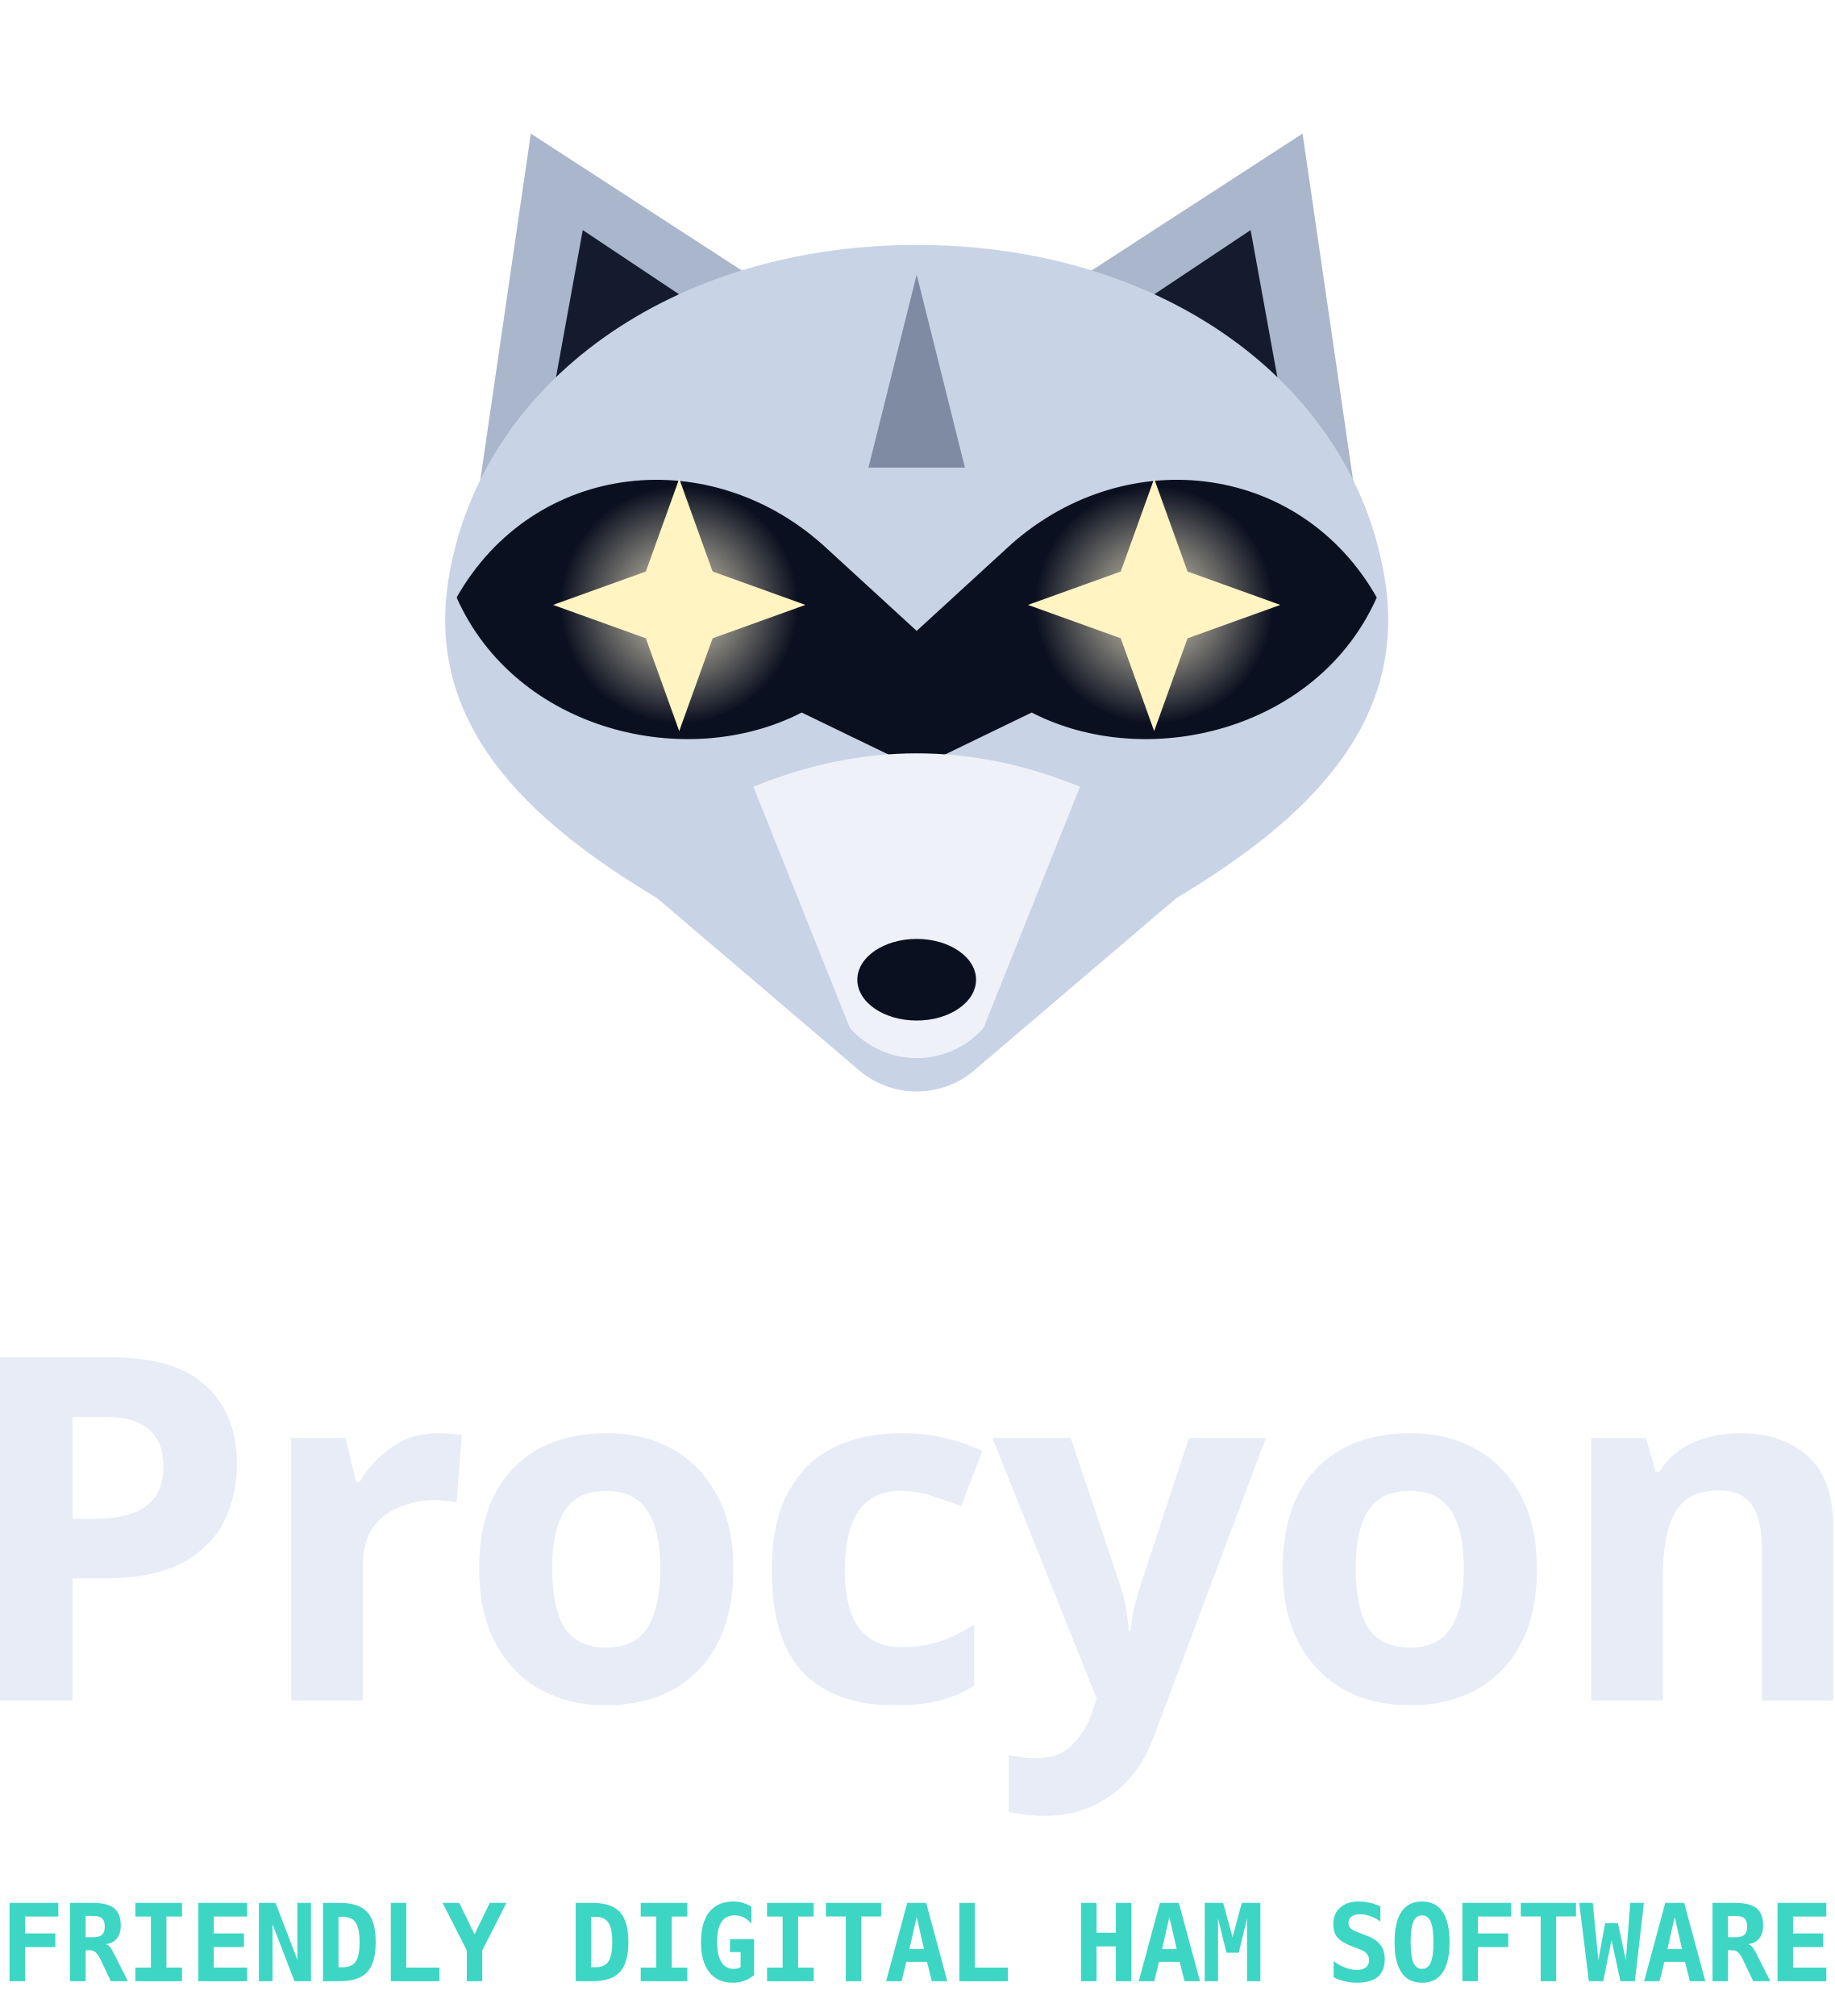
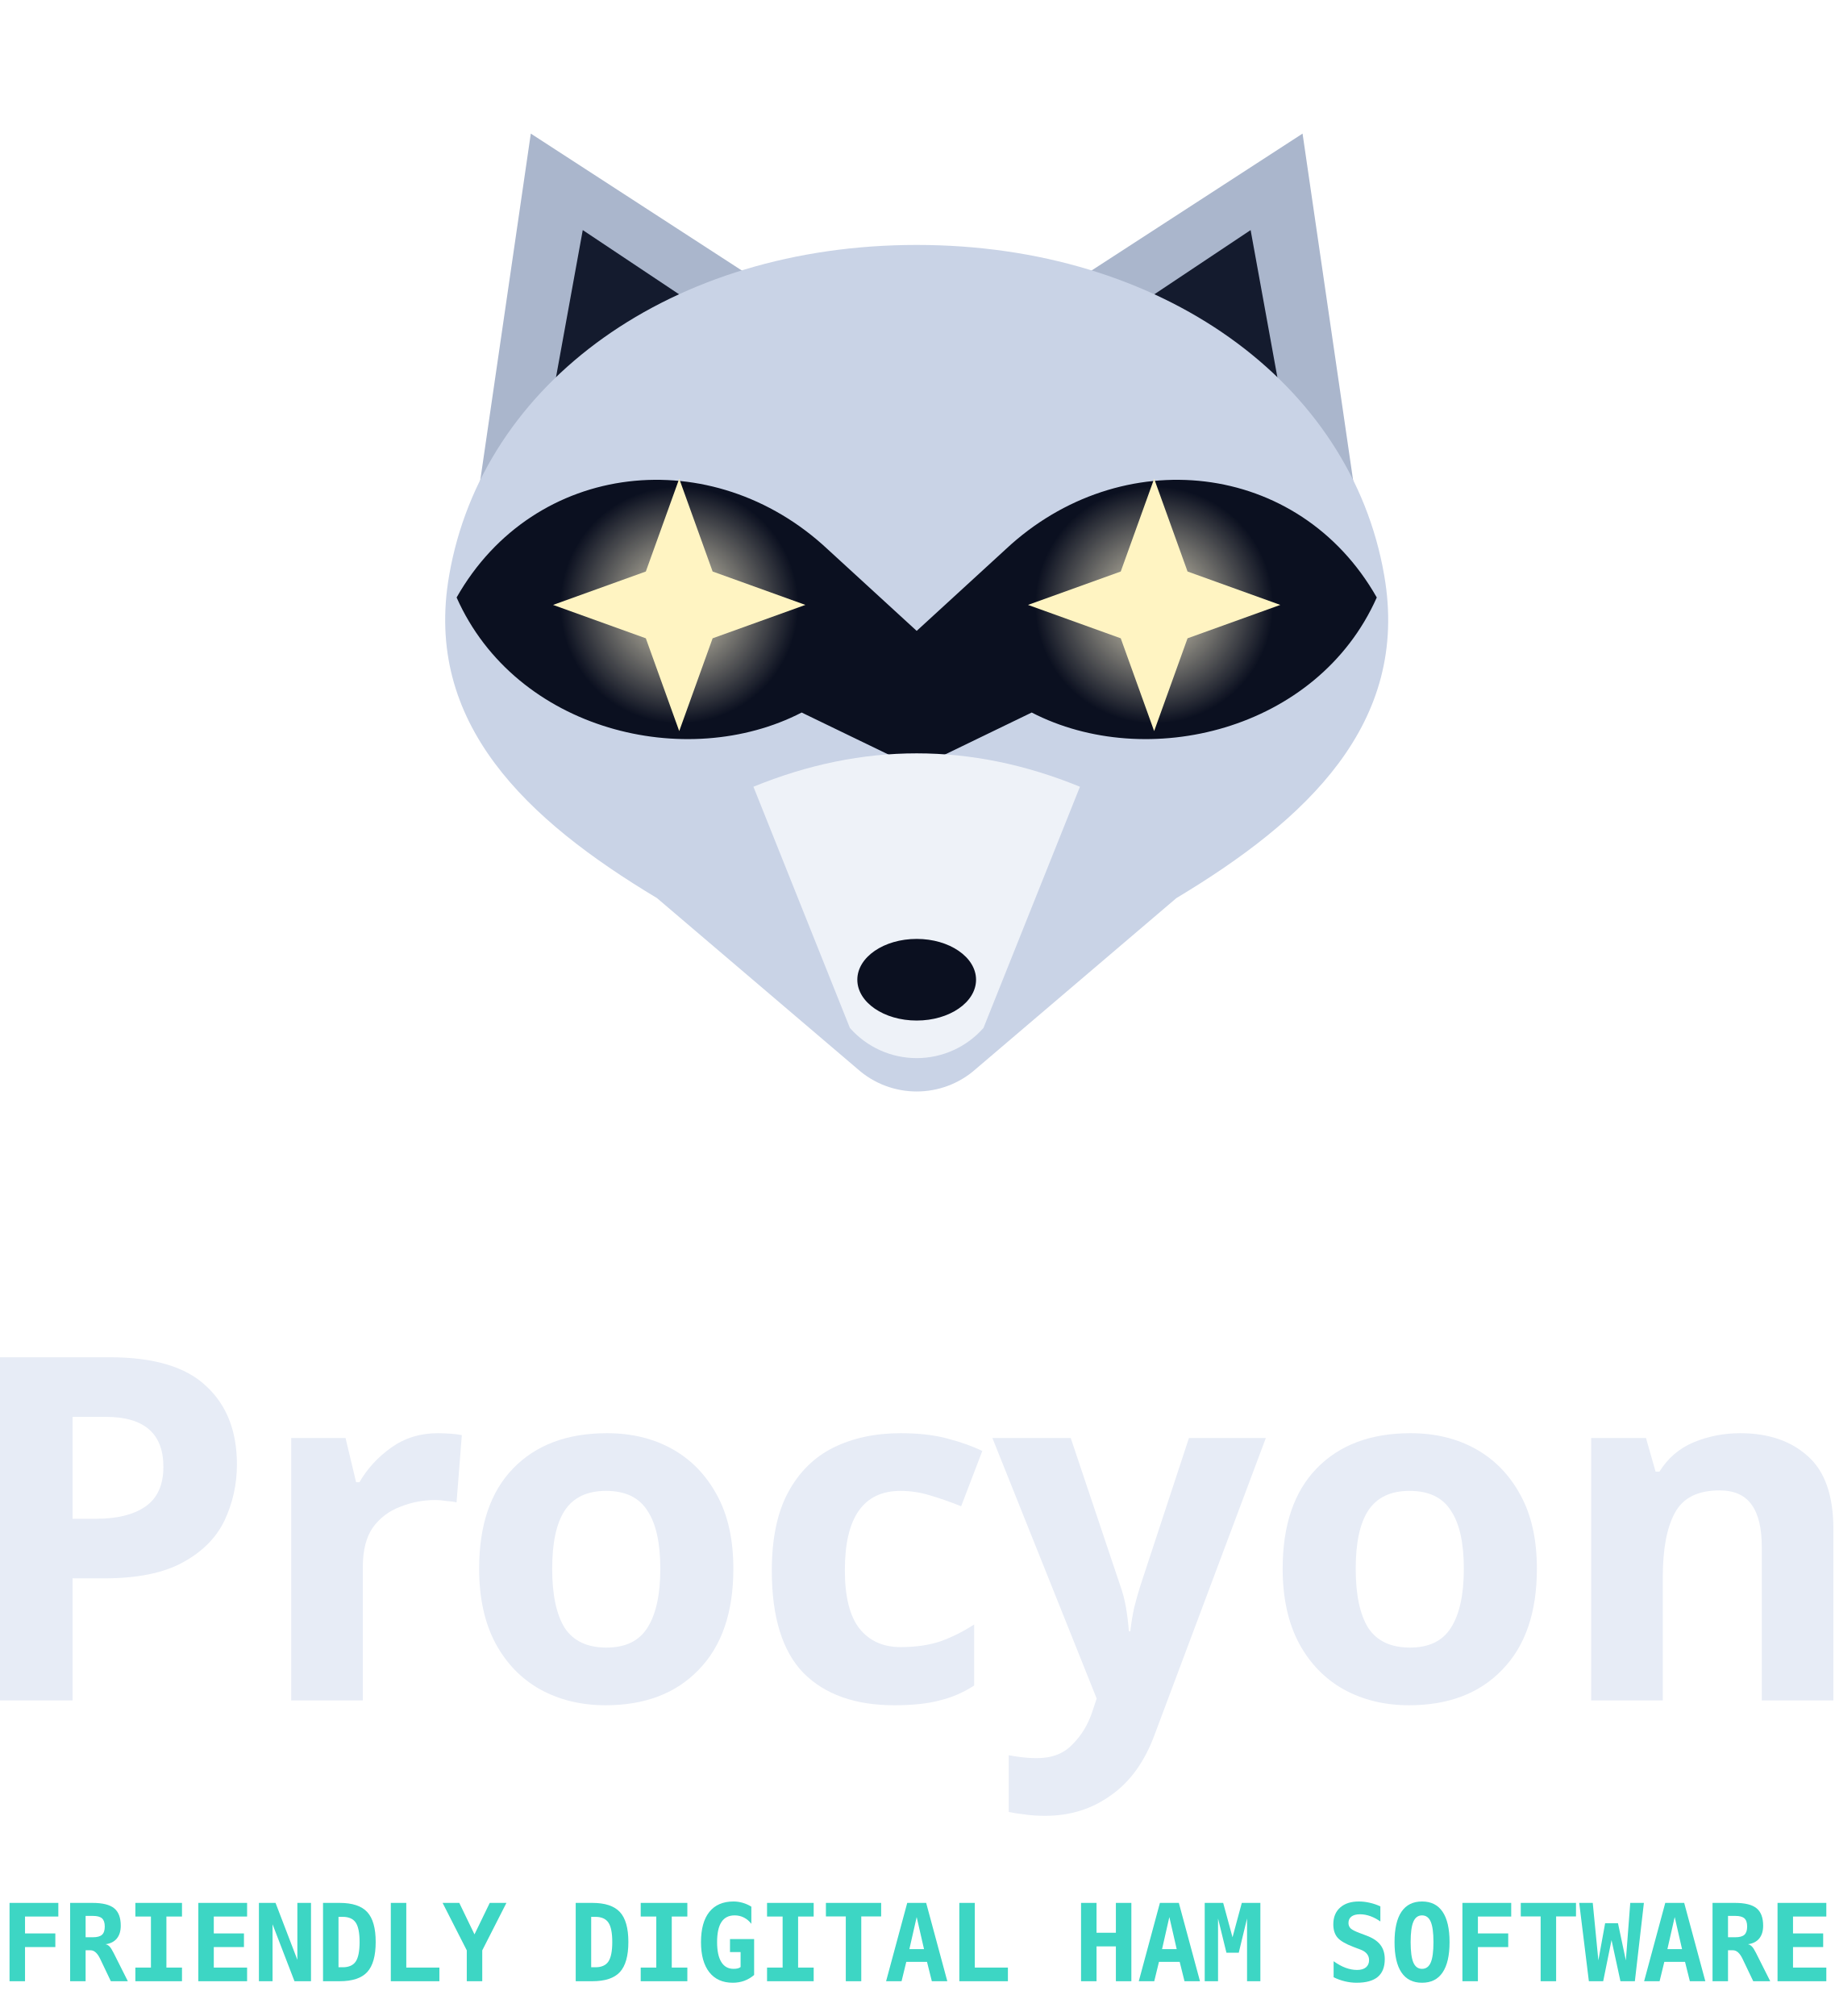
- <svg xmlns="http://www.w3.org/2000/svg" viewBox="0 0 649 713" version="1.1" id="svg45">
-   <defs id="defs49" />
-   <g transform="matrix(13.125,0,0,13.125,114.27,0)" id="g37">
+ <svg xmlns="http://www.w3.org/2000/svg" viewBox="0 0 649 713" version="1.1" id="svg43">
+   <defs id="defs47" />
+   <g transform="matrix(13.125,0,0,13.125,114.27,0)" id="g35">
    <defs id="defs9">
      <radialGradient id="glow" cx="0.5" cy="0.5" r="0.5">
        <stop offset="0" stop-color="#fff6d6" stop-opacity=".9" id="stop4" />
        <stop offset="1" stop-color="#fff6d6" stop-opacity="0" id="stop6" />
      </radialGradient>
    </defs>
    <path d="M 4.2,13.2 5.6,3.6 13,8.4 Z" fill="#aab6cc" id="path11" />
    <path d="M 27.8,13.2 26.4,3.6 19,8.4 Z" fill="#aab6cc" id="path13" />
    <path d="M 6.2,10.6 7,6.2 10.6,8.6 Z" fill="#141b2e" id="path15" />
    <path d="M 25.8,10.6 25,6.2 21.4,8.6 Z" fill="#141b2e" id="path17" />
    <path d="m 16,6.6 c 6.6,0 11.7,3.7 12.6,8.9 0.7,4 -2.1,6.6 -5.6,8.7 l -5.4,4.6 a 2.4,2.4 0 0 1 -3.2,0 L 9,24.2 C 5.5,22.1 2.7,19.5 3.4,15.5 4.3,10.3 9.4,6.6 16,6.6 Z" fill="#c9d3e6" id="path19" />
-     <path d="m 16,7.4 -1.3,5.2 h 2.6 z" fill="#7f8ba3" id="path21" />
-     <path d="m 3.6,16.1 c 2.1,-3.7 6.9,-4.2 10,-1.3 L 16,17 18.4,14.8 c 3.1,-2.9 7.9,-2.4 10,1.3 -1.6,3.6 -6.2,4.7 -9.3,3.1 L 16,20.7 12.9,19.2 C 9.8,20.8 5.2,19.7 3.6,16.1 Z" fill="#0b1020" id="path23" />
-     <path d="m 11.6,21.2 q 4.4,-1.8 8.8,0 l -2.6,6.5 a 2.4,2.4 0 0 1 -3.6,0 z" fill="#eef2f8" id="path25" />
-     <path id="ellipse27" style="fill:#0b1020" d="M 17.6,26.4 A 1.6,1.1 0 0 1 16,27.5 1.6,1.1 0 0 1 14.4,26.4 1.6,1.1 0 0 1 16,25.3 1.6,1.1 0 0 1 17.6,26.4 Z" />
-     <path id="circle29" style="fill:url(#glow)" d="m 12.8,16.3 a 3.2,3.2 0 0 1 -3.2,3.2 3.2,3.2 0 0 1 -3.2,-3.2 3.2,3.2 0 0 1 3.2,-3.2 3.2,3.2 0 0 1 3.2,3.2 z" />
-     <path id="circle31" style="fill:url(#glow)" d="m 25.6,16.3 a 3.2,3.2 0 0 1 -3.2,3.2 3.2,3.2 0 0 1 -3.2,-3.2 3.2,3.2 0 0 1 3.2,-3.2 3.2,3.2 0 0 1 3.2,3.2 z" />
-     <path d="m 9.6,12.9 0.9,2.5 2.5,0.9 -2.5,0.9 -0.9,2.5 -0.9,-2.5 -2.5,-0.9 2.5,-0.9 z" fill="#fff4c2" id="path33" />
-     <path d="m 22.4,12.9 0.9,2.5 2.5,0.9 -2.5,0.9 -0.9,2.5 -0.9,-2.5 -2.5,-0.9 2.5,-0.9 z" fill="#fff4c2" id="path35" />
+     <path d="m 3.6,16.1 c 2.1,-3.7 6.9,-4.2 10,-1.3 L 16,17 18.4,14.8 c 3.1,-2.9 7.9,-2.4 10,1.3 -1.6,3.6 -6.2,4.7 -9.3,3.1 L 16,20.7 12.9,19.2 C 9.8,20.8 5.2,19.7 3.6,16.1 Z" fill="#0b1020" id="path21" />
+     <path d="m 11.6,21.2 q 4.4,-1.8 8.8,0 l -2.6,6.5 a 2.4,2.4 0 0 1 -3.6,0 z" fill="#eef2f8" id="path23" />
+     <path id="ellipse25" style="fill:#0b1020" d="M 17.6,26.4 A 1.6,1.1 0 0 1 16,27.5 1.6,1.1 0 0 1 14.4,26.4 1.6,1.1 0 0 1 16,25.3 1.6,1.1 0 0 1 17.6,26.4 Z" />
+     <path id="circle27" style="fill:url(#glow)" d="m 12.8,16.3 a 3.2,3.2 0 0 1 -3.2,3.2 3.2,3.2 0 0 1 -3.2,-3.2 3.2,3.2 0 0 1 3.2,-3.2 3.2,3.2 0 0 1 3.2,3.2 z" />
+     <path id="circle29" style="fill:url(#glow)" d="m 25.6,16.3 a 3.2,3.2 0 0 1 -3.2,3.2 3.2,3.2 0 0 1 -3.2,-3.2 3.2,3.2 0 0 1 3.2,-3.2 3.2,3.2 0 0 1 3.2,3.2 z" />
+     <path d="m 9.6,12.9 0.9,2.5 2.5,0.9 -2.5,0.9 -0.9,2.5 -0.9,-2.5 -2.5,-0.9 2.5,-0.9 z" fill="#fff4c2" id="path31" />
+     <path d="m 22.4,12.9 0.9,2.5 2.5,0.9 -2.5,0.9 -0.9,2.5 -0.9,-2.5 -2.5,-0.9 2.5,-0.9 z" fill="#fff4c2" id="path33" />
  </g>
-   <g transform="translate(0,410.7)" id="g43">
-     <g aria-label="Procyon" id="text39" style="font-weight:700;font-size:170px;font-family:'Noto Sans';letter-spacing:-1.7;fill:#e7ecf6">
-       <path d="m 38.76,69.32 q 23.46,0 34.17,10.2 10.88,10.03 10.88,27.71 0,10.54 -4.42,19.89 -4.42,9.18 -14.79,14.79 -10.2,5.61 -27.88,5.61 H 25.67 V 190.7 H -1.9073486e-7 V 69.32 Z m -1.36,21.08 H 25.67 V 126.44 h 8.5 q 10.88,0 17.17,-4.25 6.46,-4.42 6.46,-14.11 0,-17.68 -20.4,-17.68 z" id="path54" />
-       <path d="m 154.87,96.18 q 1.87,0 4.42,0.17 2.55,0.17 4.08,0.51 l -1.87,23.8 q -1.19,-0.34 -3.57,-0.51 -2.21,-0.34 -3.91,-0.34 -6.46,0 -12.41,2.38 -5.95,2.21 -9.69,7.31 -3.57,5.1 -3.57,13.94 v 47.26 h -25.33 V 97.88 h 19.21 l 3.74,15.64 h 1.19 q 4.08,-7.14 11.22,-12.24 7.14,-5.1 16.49,-5.1 z" id="path56" />
-       <path d="m 259.42,144.12 q 0,23.12 -12.24,35.7 -12.07,12.58 -32.98,12.58 -12.92,0 -23.12,-5.61 -10.03,-5.61 -15.81,-16.32 -5.78,-10.88 -5.78,-26.35 0,-23.12 12.07,-35.53 12.07,-12.41 33.15,-12.41 13.09,0 23.12,5.61 10.03,5.61 15.81,16.32 5.78,10.54 5.78,26.01 z m -64.09,0 q 0,13.77 4.42,20.91 4.59,6.97 14.79,6.97 10.03,0 14.45,-6.97 4.59,-7.14 4.59,-20.91 0,-13.77 -4.59,-20.57 -4.42,-6.97 -14.62,-6.97 -10.03,0 -14.62,6.97 -4.42,6.8 -4.42,20.57 z" id="path58" />
-       <path d="m 316.37,192.4 q -20.74,0 -32.13,-11.39 -11.22,-11.56 -11.22,-36.21 0,-17 5.78,-27.71 5.78,-10.71 15.98,-15.81 10.37,-5.1 23.8,-5.1 9.52,0 16.49,1.87 7.14,1.87 12.41,4.42 l -7.48,19.55 q -5.95,-2.38 -11.22,-3.91 -5.1,-1.53 -10.2,-1.53 -19.72,0 -19.72,28.05 0,13.94 5.1,20.57 5.27,6.63 14.62,6.63 7.99,0 14.11,-2.04 6.12,-2.21 11.9,-5.95 v 21.59 q -5.78,3.74 -12.24,5.27 -6.29,1.7 -15.98,1.7 z" id="path60" />
-       <path d="m 351.05,97.88 h 27.71 l 17.51,52.19 q 1.36,3.74 2.04,7.82 0.68,3.91 1.02,8.33 h 0.51 q 0.51,-4.42 1.36,-8.33 1.02,-4.08 2.21,-7.82 l 17.17,-52.19 h 27.2 L 408.51,202.6 q -5.27,14.45 -15.47,21.59 -10.03,7.31 -23.29,7.31 -4.25,0 -7.48,-0.51 -3.06,-0.34 -5.44,-0.85 v -20.06 q 1.87,0.34 4.42,0.68 2.72,0.34 5.61,0.34 7.99,0 12.58,-4.93 4.76,-4.76 6.97,-11.56 l 1.53,-4.59 z" id="path62" />
-       <path d="m 543.66,144.12 q 0,23.12 -12.24,35.7 -12.07,12.58 -32.98,12.58 -12.92,0 -23.12,-5.61 -10.03,-5.61 -15.81,-16.32 -5.78,-10.88 -5.78,-26.35 0,-23.12 12.07,-35.53 12.07,-12.41 33.15,-12.41 13.09,0 23.12,5.61 10.03,5.61 15.81,16.32 5.78,10.54 5.78,26.01 z m -64.09,0 q 0,13.77 4.42,20.91 4.59,6.97 14.79,6.97 10.03,0 14.45,-6.97 4.59,-7.14 4.59,-20.91 0,-13.77 -4.59,-20.57 -4.42,-6.97 -14.62,-6.97 -10.03,0 -14.62,6.97 -4.42,6.8 -4.42,20.57 z" id="path64" />
-       <path d="m 615.57,96.18 q 14.96,0 23.97,8.16 9.01,7.99 9.01,25.84 v 60.52 h -25.33 v -54.23 q 0,-10.03 -3.57,-14.96 -3.57,-5.1 -11.39,-5.1 -11.56,0 -15.81,7.99 -4.25,7.82 -4.25,22.61 v 43.69 h -25.33 V 97.88 h 19.38 l 3.4,11.9 h 1.36 q 4.42,-7.14 12.07,-10.37 7.82,-3.23 16.49,-3.23 z" id="path66" />
+   <g transform="translate(0,410.7)" id="g41">
+     <g aria-label="Procyon" id="text37" style="font-weight:700;font-size:170px;font-family:'Noto Sans';letter-spacing:-1.7;fill:#e7ecf6">
+       <path d="m 38.76,69.32 q 23.46,0 34.17,10.2 10.88,10.03 10.88,27.71 0,10.54 -4.42,19.89 -4.42,9.18 -14.79,14.79 -10.2,5.61 -27.88,5.61 H 25.67 V 190.7 H -1.9073486e-7 V 69.32 Z m -1.36,21.08 H 25.67 V 126.44 h 8.5 q 10.88,0 17.17,-4.25 6.46,-4.42 6.46,-14.11 0,-17.68 -20.4,-17.68 z" id="path52" />
+       <path d="m 154.87,96.18 q 1.87,0 4.42,0.17 2.55,0.17 4.08,0.51 l -1.87,23.8 q -1.19,-0.34 -3.57,-0.51 -2.21,-0.34 -3.91,-0.34 -6.46,0 -12.41,2.38 -5.95,2.21 -9.69,7.31 -3.57,5.1 -3.57,13.94 v 47.26 h -25.33 V 97.88 h 19.21 l 3.74,15.64 h 1.19 q 4.08,-7.14 11.22,-12.24 7.14,-5.1 16.49,-5.1 z" id="path54" />
+       <path d="m 259.42,144.12 q 0,23.12 -12.24,35.7 -12.07,12.58 -32.98,12.58 -12.92,0 -23.12,-5.61 -10.03,-5.61 -15.81,-16.32 -5.78,-10.88 -5.78,-26.35 0,-23.12 12.07,-35.53 12.07,-12.41 33.15,-12.41 13.09,0 23.12,5.61 10.03,5.61 15.81,16.32 5.78,10.54 5.78,26.01 z m -64.09,0 q 0,13.77 4.42,20.91 4.59,6.97 14.79,6.97 10.03,0 14.45,-6.97 4.59,-7.14 4.59,-20.91 0,-13.77 -4.59,-20.57 -4.42,-6.97 -14.62,-6.97 -10.03,0 -14.62,6.97 -4.42,6.8 -4.42,20.57 z" id="path56" />
+       <path d="m 316.37,192.4 q -20.74,0 -32.13,-11.39 -11.22,-11.56 -11.22,-36.21 0,-17 5.78,-27.71 5.78,-10.71 15.98,-15.81 10.37,-5.1 23.8,-5.1 9.52,0 16.49,1.87 7.14,1.87 12.41,4.42 l -7.48,19.55 q -5.95,-2.38 -11.22,-3.91 -5.1,-1.53 -10.2,-1.53 -19.72,0 -19.72,28.05 0,13.94 5.1,20.57 5.27,6.63 14.62,6.63 7.99,0 14.11,-2.04 6.12,-2.21 11.9,-5.95 v 21.59 q -5.78,3.74 -12.24,5.27 -6.29,1.7 -15.98,1.7 z" id="path58" />
+       <path d="m 351.05,97.88 h 27.71 l 17.51,52.19 q 1.36,3.74 2.04,7.82 0.68,3.91 1.02,8.33 h 0.51 q 0.51,-4.42 1.36,-8.33 1.02,-4.08 2.21,-7.82 l 17.17,-52.19 h 27.2 L 408.51,202.6 q -5.27,14.45 -15.47,21.59 -10.03,7.31 -23.29,7.31 -4.25,0 -7.48,-0.51 -3.06,-0.34 -5.44,-0.85 v -20.06 q 1.87,0.34 4.42,0.68 2.72,0.34 5.61,0.34 7.99,0 12.58,-4.93 4.76,-4.76 6.97,-11.56 l 1.53,-4.59 z" id="path60" />
+       <path d="m 543.66,144.12 q 0,23.12 -12.24,35.7 -12.07,12.58 -32.98,12.58 -12.92,0 -23.12,-5.61 -10.03,-5.61 -15.81,-16.32 -5.78,-10.88 -5.78,-26.35 0,-23.12 12.07,-35.53 12.07,-12.41 33.15,-12.41 13.09,0 23.12,5.61 10.03,5.61 15.81,16.32 5.78,10.54 5.78,26.01 z m -64.09,0 q 0,13.77 4.42,20.91 4.59,6.97 14.79,6.97 10.03,0 14.45,-6.97 4.59,-7.14 4.59,-20.91 0,-13.77 -4.59,-20.57 -4.42,-6.97 -14.62,-6.97 -10.03,0 -14.62,6.97 -4.42,6.8 -4.42,20.57 z" id="path62" />
+       <path d="m 615.57,96.18 q 14.96,0 23.97,8.16 9.01,7.99 9.01,25.84 v 60.52 h -25.33 v -54.23 q 0,-10.03 -3.57,-14.96 -3.57,-5.1 -11.39,-5.1 -11.56,0 -15.81,7.99 -4.25,7.82 -4.25,22.61 v 43.69 h -25.33 V 97.88 h 19.38 l 3.4,11.9 h 1.36 q 4.42,-7.14 12.07,-10.37 7.82,-3.23 16.49,-3.23 z" id="path64" />
    </g>
-     <g aria-label="FRIENDLY DIGITAL HAM SOFTWARE" id="text41" style="font-weight:700;font-size:38px;font-family:'DejaVu Sans Mono';fill:#3dd6c4">
-       <path d="M 20.633,267.122 H 8.851 v 5.975 H 19.575 v 4.824 H 8.851 V 290 H 3.377 V 262.298 H 20.633 Z" id="path69" />
-       <path d="m 37.319,276.919 q 0.816,0.167 1.41,0.779 0.612,0.594 1.484,2.338 L 45.223,290 h -6.012 l -3.34,-6.995 q -0.148,-0.297 -0.39,-0.816 -1.466,-3.136 -3.451,-3.136 h -1.744 V 290 h -5.474 v -27.702 h 7.904 q 5.344,0 7.663,1.893 2.338,1.893 2.338,6.16 0,2.857 -1.392,4.546 -1.392,1.688 -4.008,2.022 z m -7.032,-10.02 v 7.552 h 2.579 q 2.245,0 3.21,-0.872 0.983,-0.891 0.983,-2.913 0,-2.022 -0.965,-2.895 -0.965,-0.872 -3.229,-0.872 z" id="path71" />
-       <path d="m 47.882,267.122 v -4.824 h 16.495 v 4.824 h -5.511 v 18.054 h 5.511 V 290 H 47.882 v -4.824 h 5.511 v -18.054 z" id="path73" />
-       <path d="M 87.409,290 H 70.153 V 262.298 H 87.409 v 4.824 H 75.627 v 5.975 h 10.669 v 4.824 H 75.627 v 7.255 H 87.409 Z" id="path75" />
-       <path d="m 91.59,262.298 h 5.882 l 7.719,20.132 v -20.132 h 4.824 V 290 h -5.845 L 96.414,269.868 V 290 h -4.824 z" id="path77" />
-       <path d="m 119.743,267.233 v 17.831 h 1.484 q 3.229,0 4.602,-2.022 1.373,-2.041 1.373,-6.921 0,-4.843 -1.373,-6.865 -1.373,-2.022 -4.602,-2.022 z m -5.474,-4.936 h 5.863 q 6.791,0 9.778,3.247 2.987,3.229 2.987,10.576 0,7.366 -2.987,10.632 Q 126.923,290 120.132,290 h -5.863 z" id="path79" />
-       <path d="m 138.247,290 v -27.702 h 5.474 v 22.878 h 11.708 V 290 Z" id="path81" />
-       <path d="m 156.566,262.298 h 5.9 l 5.381,11.133 5.399,-11.133 h 5.9 l -8.554,16.792 V 290 h -5.474 v -10.91 z" id="path83" />
-       <path d="m 209.125,267.233 v 17.831 h 1.484 q 3.229,0 4.602,-2.022 1.373,-2.041 1.373,-6.921 0,-4.843 -1.373,-6.865 -1.373,-2.022 -4.602,-2.022 z m -5.474,-4.936 h 5.863 q 6.791,0 9.778,3.247 2.987,3.229 2.987,10.576 0,7.366 -2.987,10.632 Q 216.305,290 209.514,290 h -5.863 z" id="path85" />
-       <path d="m 226.646,267.122 v -4.824 h 16.495 v 4.824 h -5.511 v 18.054 h 5.511 V 290 h -16.495 v -4.824 h 5.511 v -18.054 z" id="path87" />
-       <path d="m 261.979,284.99 v -5.288 h -3.748 v -4.602 h 8.535 v 12.691 q -1.577,1.354 -3.488,2.06 -1.893,0.687 -4.063,0.687 -5.381,0 -8.312,-3.729 -2.932,-3.748 -2.932,-10.632 0,-6.995 2.95,-10.688 2.969,-3.692 8.554,-3.692 1.67,0 3.284,0.482 1.614,0.464 3.024,1.354 v 6.067 q -1.15,-1.484 -2.653,-2.227 -1.484,-0.761 -3.266,-0.761 -3.117,0 -4.657,2.356 -1.54,2.338 -1.54,7.106 0,4.62 1.484,7.032 1.484,2.412 4.323,2.412 0.854,0 1.484,-0.148 0.631,-0.167 1.021,-0.482 z" id="path89" />
-       <path d="m 271.337,267.122 v -4.824 h 16.495 v 4.824 h -5.511 v 18.054 h 5.511 V 290 h -16.495 v -4.824 h 5.511 v -18.054 z" id="path91" />
-       <path d="m 304.666,290 h -5.474 v -22.915 h -7.032 v -4.787 h 19.538 v 4.787 h -7.032 z" id="path93" />
-       <path d="m 324.266,267.308 -2.579,11.337 h 5.177 z m -3.34,-5.01 h 6.698 L 335.102,290 h -5.474 l -1.707,-6.847 h -7.329 L 318.922,290 h -5.474 z" id="path95" />
-       <path d="m 339.356,290 v -27.702 h 5.474 v 22.878 h 11.708 V 290 Z" id="path97" />
-       <path d="m 382.414,262.298 h 5.474 v 10.558 h 6.847 v -10.558 h 5.474 V 290 h -5.474 v -12.32 h -6.847 V 290 h -5.474 z" id="path99" />
-       <path d="m 413.647,267.308 -2.579,11.337 h 5.177 z m -3.34,-5.01 h 6.698 L 424.483,290 h -5.474 l -1.707,-6.847 h -7.329 L 408.304,290 h -5.474 z" id="path101" />
-       <path d="m 426.159,262.298 h 6.531 l 3.303,12.153 3.284,-12.153 h 6.568 V 290 h -4.713 v -22.191 l -2.932,12.116 h -4.36 l -2.969,-12.116 V 290 h -4.713 z" id="path103" />
-       <path d="m 478.717,277.847 q -4.138,-1.577 -5.604,-3.303 -1.466,-1.744 -1.466,-4.676 0,-3.767 2.412,-5.919 2.412,-2.152 6.624,-2.152 1.911,0 3.822,0.445 1.911,0.427 3.785,1.28 v 5.344 q -1.763,-1.243 -3.581,-1.893 -1.818,-0.649 -3.6,-0.649 -1.985,0 -3.043,0.798 -1.058,0.798 -1.058,2.282 0,1.15 0.761,1.911 0.779,0.742 3.229,1.651 l 2.356,0.891 q 3.34,1.225 4.917,3.247 1.577,2.022 1.577,5.103 0,4.193 -2.486,6.271 -2.468,2.06 -7.478,2.06 -2.06,0 -4.138,-0.501 -2.06,-0.482 -3.989,-1.447 v -5.659 q 2.189,1.559 4.23,2.319 2.06,0.761 4.063,0.761 2.022,0 3.136,-0.909 1.113,-0.928 1.113,-2.579 0,-1.243 -0.742,-2.171 -0.742,-0.946 -2.152,-1.484 z" id="path105" />
-       <path d="m 503.029,266.714 q -2.097,0 -3.062,2.245 -0.965,2.227 -0.965,7.218 0,4.973 0.965,7.218 0.965,2.227 3.062,2.227 2.115,0 3.08,-2.227 0.965,-2.245 0.965,-7.218 0,-4.991 -0.965,-7.218 -0.965,-2.245 -3.08,-2.245 z m -9.723,9.463 q 0,-7.106 2.449,-10.743 2.468,-3.637 7.273,-3.637 4.824,0 7.273,3.637 2.468,3.637 2.468,10.743 0,7.088 -2.468,10.725 -2.449,3.637 -7.273,3.637 -4.806,0 -7.273,-3.637 -2.449,-3.637 -2.449,-10.725 z" id="path107" />
-       <path d="m 534.578,267.122 h -11.782 v 5.975 h 10.725 v 4.824 H 522.795 V 290 h -5.474 v -27.702 h 17.256 z" id="path109" />
-       <path d="m 550.466,290 h -5.474 v -22.915 h -7.032 v -4.787 h 19.538 v 4.787 h -7.032 z" id="path111" />
-       <path d="m 558.636,262.298 h 4.787 l 1.985,20.336 2.394,-13.155 h 4.546 l 2.783,13.155 1.559,-20.336 h 4.824 L 578.322,290 h -5.103 L 570.065,275.453 567.115,290 h -5.065 z" id="path113" />
-       <path d="m 592.411,267.308 -2.579,11.337 h 5.177 z m -3.34,-5.01 h 6.698 L 603.247,290 h -5.474 l -1.707,-6.847 h -7.329 L 587.067,290 h -5.474 z" id="path115" />
-       <path d="m 618.3,276.919 q 0.816,0.167 1.41,0.779 0.612,0.594 1.484,2.338 L 626.205,290 h -6.012 l -3.34,-6.995 q -0.148,-0.297 -0.39,-0.816 -1.466,-3.136 -3.451,-3.136 h -1.744 V 290 h -5.474 v -27.702 h 7.904 q 5.344,0 7.663,1.893 2.338,1.893 2.338,6.16 0,2.857 -1.392,4.546 -1.392,1.688 -4.008,2.022 z m -7.032,-10.02 v 7.552 h 2.579 q 2.245,0 3.21,-0.872 0.983,-0.891 0.983,-2.913 0,-2.022 -0.965,-2.895 -0.965,-0.872 -3.229,-0.872 z" id="path117" />
-       <path d="m 646.045,290 h -17.256 v -27.702 h 17.256 v 4.824 h -11.782 v 5.975 h 10.669 v 4.824 h -10.669 v 7.255 h 11.782 z" id="path119" />
+     <g aria-label="FRIENDLY DIGITAL HAM SOFTWARE" id="text39" style="font-weight:700;font-size:38px;font-family:'DejaVu Sans Mono';fill:#3dd6c4">
+       <path d="M 20.633,267.122 H 8.851 v 5.975 H 19.575 v 4.824 H 8.851 V 290 H 3.377 V 262.298 H 20.633 Z" id="path67" />
+       <path d="m 37.319,276.919 q 0.816,0.167 1.41,0.779 0.612,0.594 1.484,2.338 L 45.223,290 h -6.012 l -3.34,-6.995 q -0.148,-0.297 -0.39,-0.816 -1.466,-3.136 -3.451,-3.136 h -1.744 V 290 h -5.474 v -27.702 h 7.904 q 5.344,0 7.663,1.893 2.338,1.893 2.338,6.16 0,2.857 -1.392,4.546 -1.392,1.688 -4.008,2.022 z m -7.032,-10.02 v 7.552 h 2.579 q 2.245,0 3.21,-0.872 0.983,-0.891 0.983,-2.913 0,-2.022 -0.965,-2.895 -0.965,-0.872 -3.229,-0.872 z" id="path69" />
+       <path d="m 47.882,267.122 v -4.824 h 16.495 v 4.824 h -5.511 v 18.054 h 5.511 V 290 H 47.882 v -4.824 h 5.511 v -18.054 z" id="path71" />
+       <path d="M 87.409,290 H 70.153 V 262.298 H 87.409 v 4.824 H 75.627 v 5.975 h 10.669 v 4.824 H 75.627 v 7.255 H 87.409 Z" id="path73" />
+       <path d="m 91.59,262.298 h 5.882 l 7.719,20.132 v -20.132 h 4.824 V 290 h -5.845 L 96.414,269.868 V 290 h -4.824 z" id="path75" />
+       <path d="m 119.743,267.233 v 17.831 h 1.484 q 3.229,0 4.602,-2.022 1.373,-2.041 1.373,-6.921 0,-4.843 -1.373,-6.865 -1.373,-2.022 -4.602,-2.022 z m -5.474,-4.936 h 5.863 q 6.791,0 9.778,3.247 2.987,3.229 2.987,10.576 0,7.366 -2.987,10.632 Q 126.923,290 120.132,290 h -5.863 z" id="path77" />
+       <path d="m 138.247,290 v -27.702 h 5.474 v 22.878 h 11.708 V 290 Z" id="path79" />
+       <path d="m 156.566,262.298 h 5.9 l 5.381,11.133 5.399,-11.133 h 5.9 l -8.554,16.792 V 290 h -5.474 v -10.91 z" id="path81" />
+       <path d="m 209.125,267.233 v 17.831 h 1.484 q 3.229,0 4.602,-2.022 1.373,-2.041 1.373,-6.921 0,-4.843 -1.373,-6.865 -1.373,-2.022 -4.602,-2.022 z m -5.474,-4.936 h 5.863 q 6.791,0 9.778,3.247 2.987,3.229 2.987,10.576 0,7.366 -2.987,10.632 Q 216.305,290 209.514,290 h -5.863 z" id="path83" />
+       <path d="m 226.646,267.122 v -4.824 h 16.495 v 4.824 h -5.511 v 18.054 h 5.511 V 290 h -16.495 v -4.824 h 5.511 v -18.054 z" id="path85" />
+       <path d="m 261.979,284.99 v -5.288 h -3.748 v -4.602 h 8.535 v 12.691 q -1.577,1.354 -3.488,2.06 -1.893,0.687 -4.063,0.687 -5.381,0 -8.312,-3.729 -2.932,-3.748 -2.932,-10.632 0,-6.995 2.95,-10.688 2.969,-3.692 8.554,-3.692 1.67,0 3.284,0.482 1.614,0.464 3.024,1.354 v 6.067 q -1.15,-1.484 -2.653,-2.227 -1.484,-0.761 -3.266,-0.761 -3.117,0 -4.657,2.356 -1.54,2.338 -1.54,7.106 0,4.62 1.484,7.032 1.484,2.412 4.323,2.412 0.854,0 1.484,-0.148 0.631,-0.167 1.021,-0.482 z" id="path87" />
+       <path d="m 271.337,267.122 v -4.824 h 16.495 v 4.824 h -5.511 v 18.054 h 5.511 V 290 h -16.495 v -4.824 h 5.511 v -18.054 z" id="path89" />
+       <path d="m 304.666,290 h -5.474 v -22.915 h -7.032 v -4.787 h 19.538 v 4.787 h -7.032 z" id="path91" />
+       <path d="m 324.266,267.308 -2.579,11.337 h 5.177 z m -3.34,-5.01 h 6.698 L 335.102,290 h -5.474 l -1.707,-6.847 h -7.329 L 318.922,290 h -5.474 z" id="path93" />
+       <path d="m 339.356,290 v -27.702 h 5.474 v 22.878 h 11.708 V 290 Z" id="path95" />
+       <path d="m 382.414,262.298 h 5.474 v 10.558 h 6.847 v -10.558 h 5.474 V 290 h -5.474 v -12.32 h -6.847 V 290 h -5.474 z" id="path97" />
+       <path d="m 413.647,267.308 -2.579,11.337 h 5.177 z m -3.34,-5.01 h 6.698 L 424.483,290 h -5.474 l -1.707,-6.847 h -7.329 L 408.304,290 h -5.474 z" id="path99" />
+       <path d="m 426.159,262.298 h 6.531 l 3.303,12.153 3.284,-12.153 h 6.568 V 290 h -4.713 v -22.191 l -2.932,12.116 h -4.36 l -2.969,-12.116 V 290 h -4.713 z" id="path101" />
+       <path d="m 478.717,277.847 q -4.138,-1.577 -5.604,-3.303 -1.466,-1.744 -1.466,-4.676 0,-3.767 2.412,-5.919 2.412,-2.152 6.624,-2.152 1.911,0 3.822,0.445 1.911,0.427 3.785,1.28 v 5.344 q -1.763,-1.243 -3.581,-1.893 -1.818,-0.649 -3.6,-0.649 -1.985,0 -3.043,0.798 -1.058,0.798 -1.058,2.282 0,1.15 0.761,1.911 0.779,0.742 3.229,1.651 l 2.356,0.891 q 3.34,1.225 4.917,3.247 1.577,2.022 1.577,5.103 0,4.193 -2.486,6.271 -2.468,2.06 -7.478,2.06 -2.06,0 -4.138,-0.501 -2.06,-0.482 -3.989,-1.447 v -5.659 q 2.189,1.559 4.23,2.319 2.06,0.761 4.063,0.761 2.022,0 3.136,-0.909 1.113,-0.928 1.113,-2.579 0,-1.243 -0.742,-2.171 -0.742,-0.946 -2.152,-1.484 z" id="path103" />
+       <path d="m 503.029,266.714 q -2.097,0 -3.062,2.245 -0.965,2.227 -0.965,7.218 0,4.973 0.965,7.218 0.965,2.227 3.062,2.227 2.115,0 3.08,-2.227 0.965,-2.245 0.965,-7.218 0,-4.991 -0.965,-7.218 -0.965,-2.245 -3.08,-2.245 z m -9.723,9.463 q 0,-7.106 2.449,-10.743 2.468,-3.637 7.273,-3.637 4.824,0 7.273,3.637 2.468,3.637 2.468,10.743 0,7.088 -2.468,10.725 -2.449,3.637 -7.273,3.637 -4.806,0 -7.273,-3.637 -2.449,-3.637 -2.449,-10.725 z" id="path105" />
+       <path d="m 534.578,267.122 h -11.782 v 5.975 h 10.725 v 4.824 H 522.795 V 290 h -5.474 v -27.702 h 17.256 z" id="path107" />
+       <path d="m 550.466,290 h -5.474 v -22.915 h -7.032 v -4.787 h 19.538 v 4.787 h -7.032 z" id="path109" />
+       <path d="m 558.636,262.298 h 4.787 l 1.985,20.336 2.394,-13.155 h 4.546 l 2.783,13.155 1.559,-20.336 h 4.824 L 578.322,290 h -5.103 L 570.065,275.453 567.115,290 h -5.065 z" id="path111" />
+       <path d="m 592.411,267.308 -2.579,11.337 h 5.177 z m -3.34,-5.01 h 6.698 L 603.247,290 h -5.474 l -1.707,-6.847 h -7.329 L 587.067,290 h -5.474 z" id="path113" />
+       <path d="m 618.3,276.919 q 0.816,0.167 1.41,0.779 0.612,0.594 1.484,2.338 L 626.205,290 h -6.012 l -3.34,-6.995 q -0.148,-0.297 -0.39,-0.816 -1.466,-3.136 -3.451,-3.136 h -1.744 V 290 h -5.474 v -27.702 h 7.904 q 5.344,0 7.663,1.893 2.338,1.893 2.338,6.16 0,2.857 -1.392,4.546 -1.392,1.688 -4.008,2.022 z m -7.032,-10.02 v 7.552 h 2.579 q 2.245,0 3.21,-0.872 0.983,-0.891 0.983,-2.913 0,-2.022 -0.965,-2.895 -0.965,-0.872 -3.229,-0.872 z" id="path115" />
+       <path d="m 646.045,290 h -17.256 v -27.702 h 17.256 v 4.824 h -11.782 v 5.975 h 10.669 v 4.824 h -10.669 v 7.255 h 11.782 z" id="path117" />
    </g>
  </g>
</svg>
